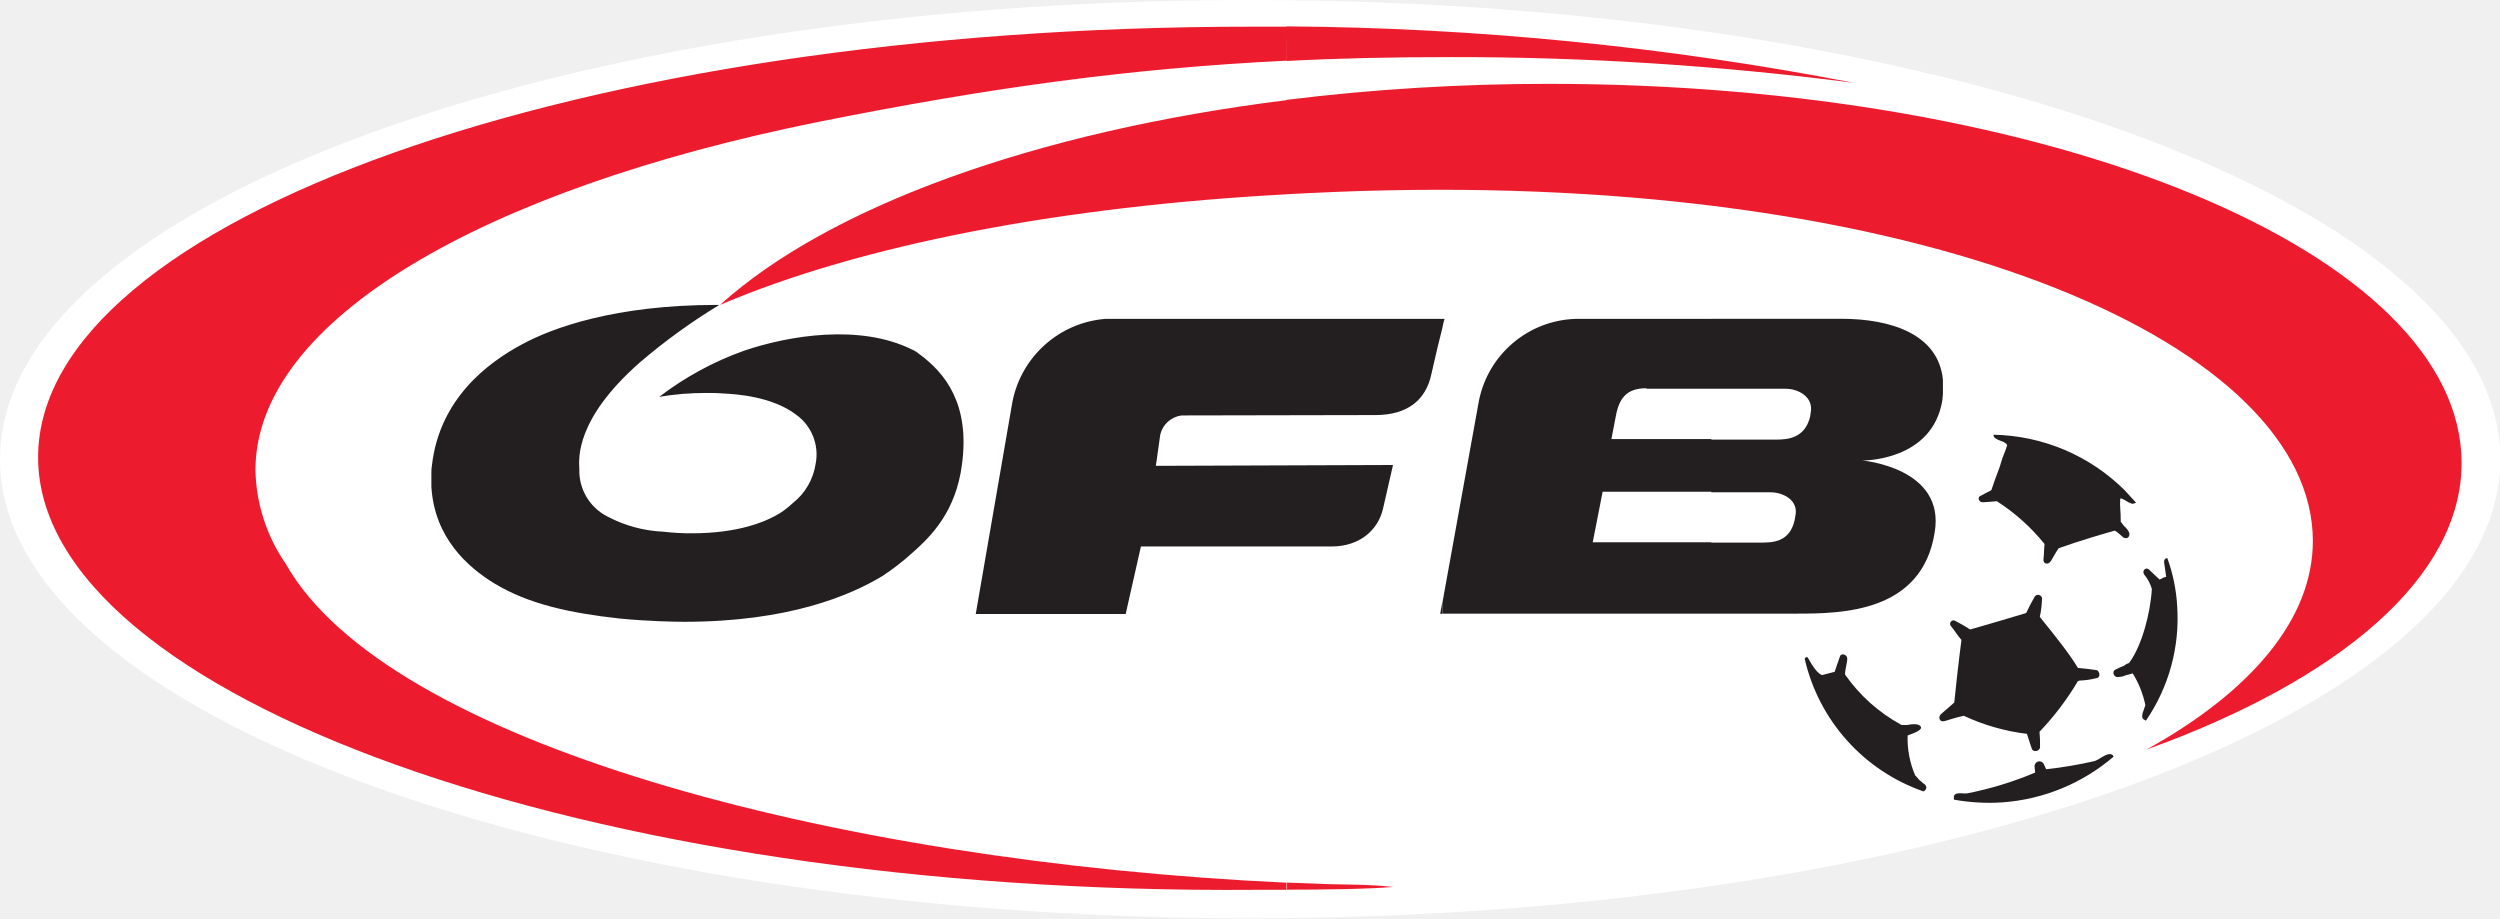
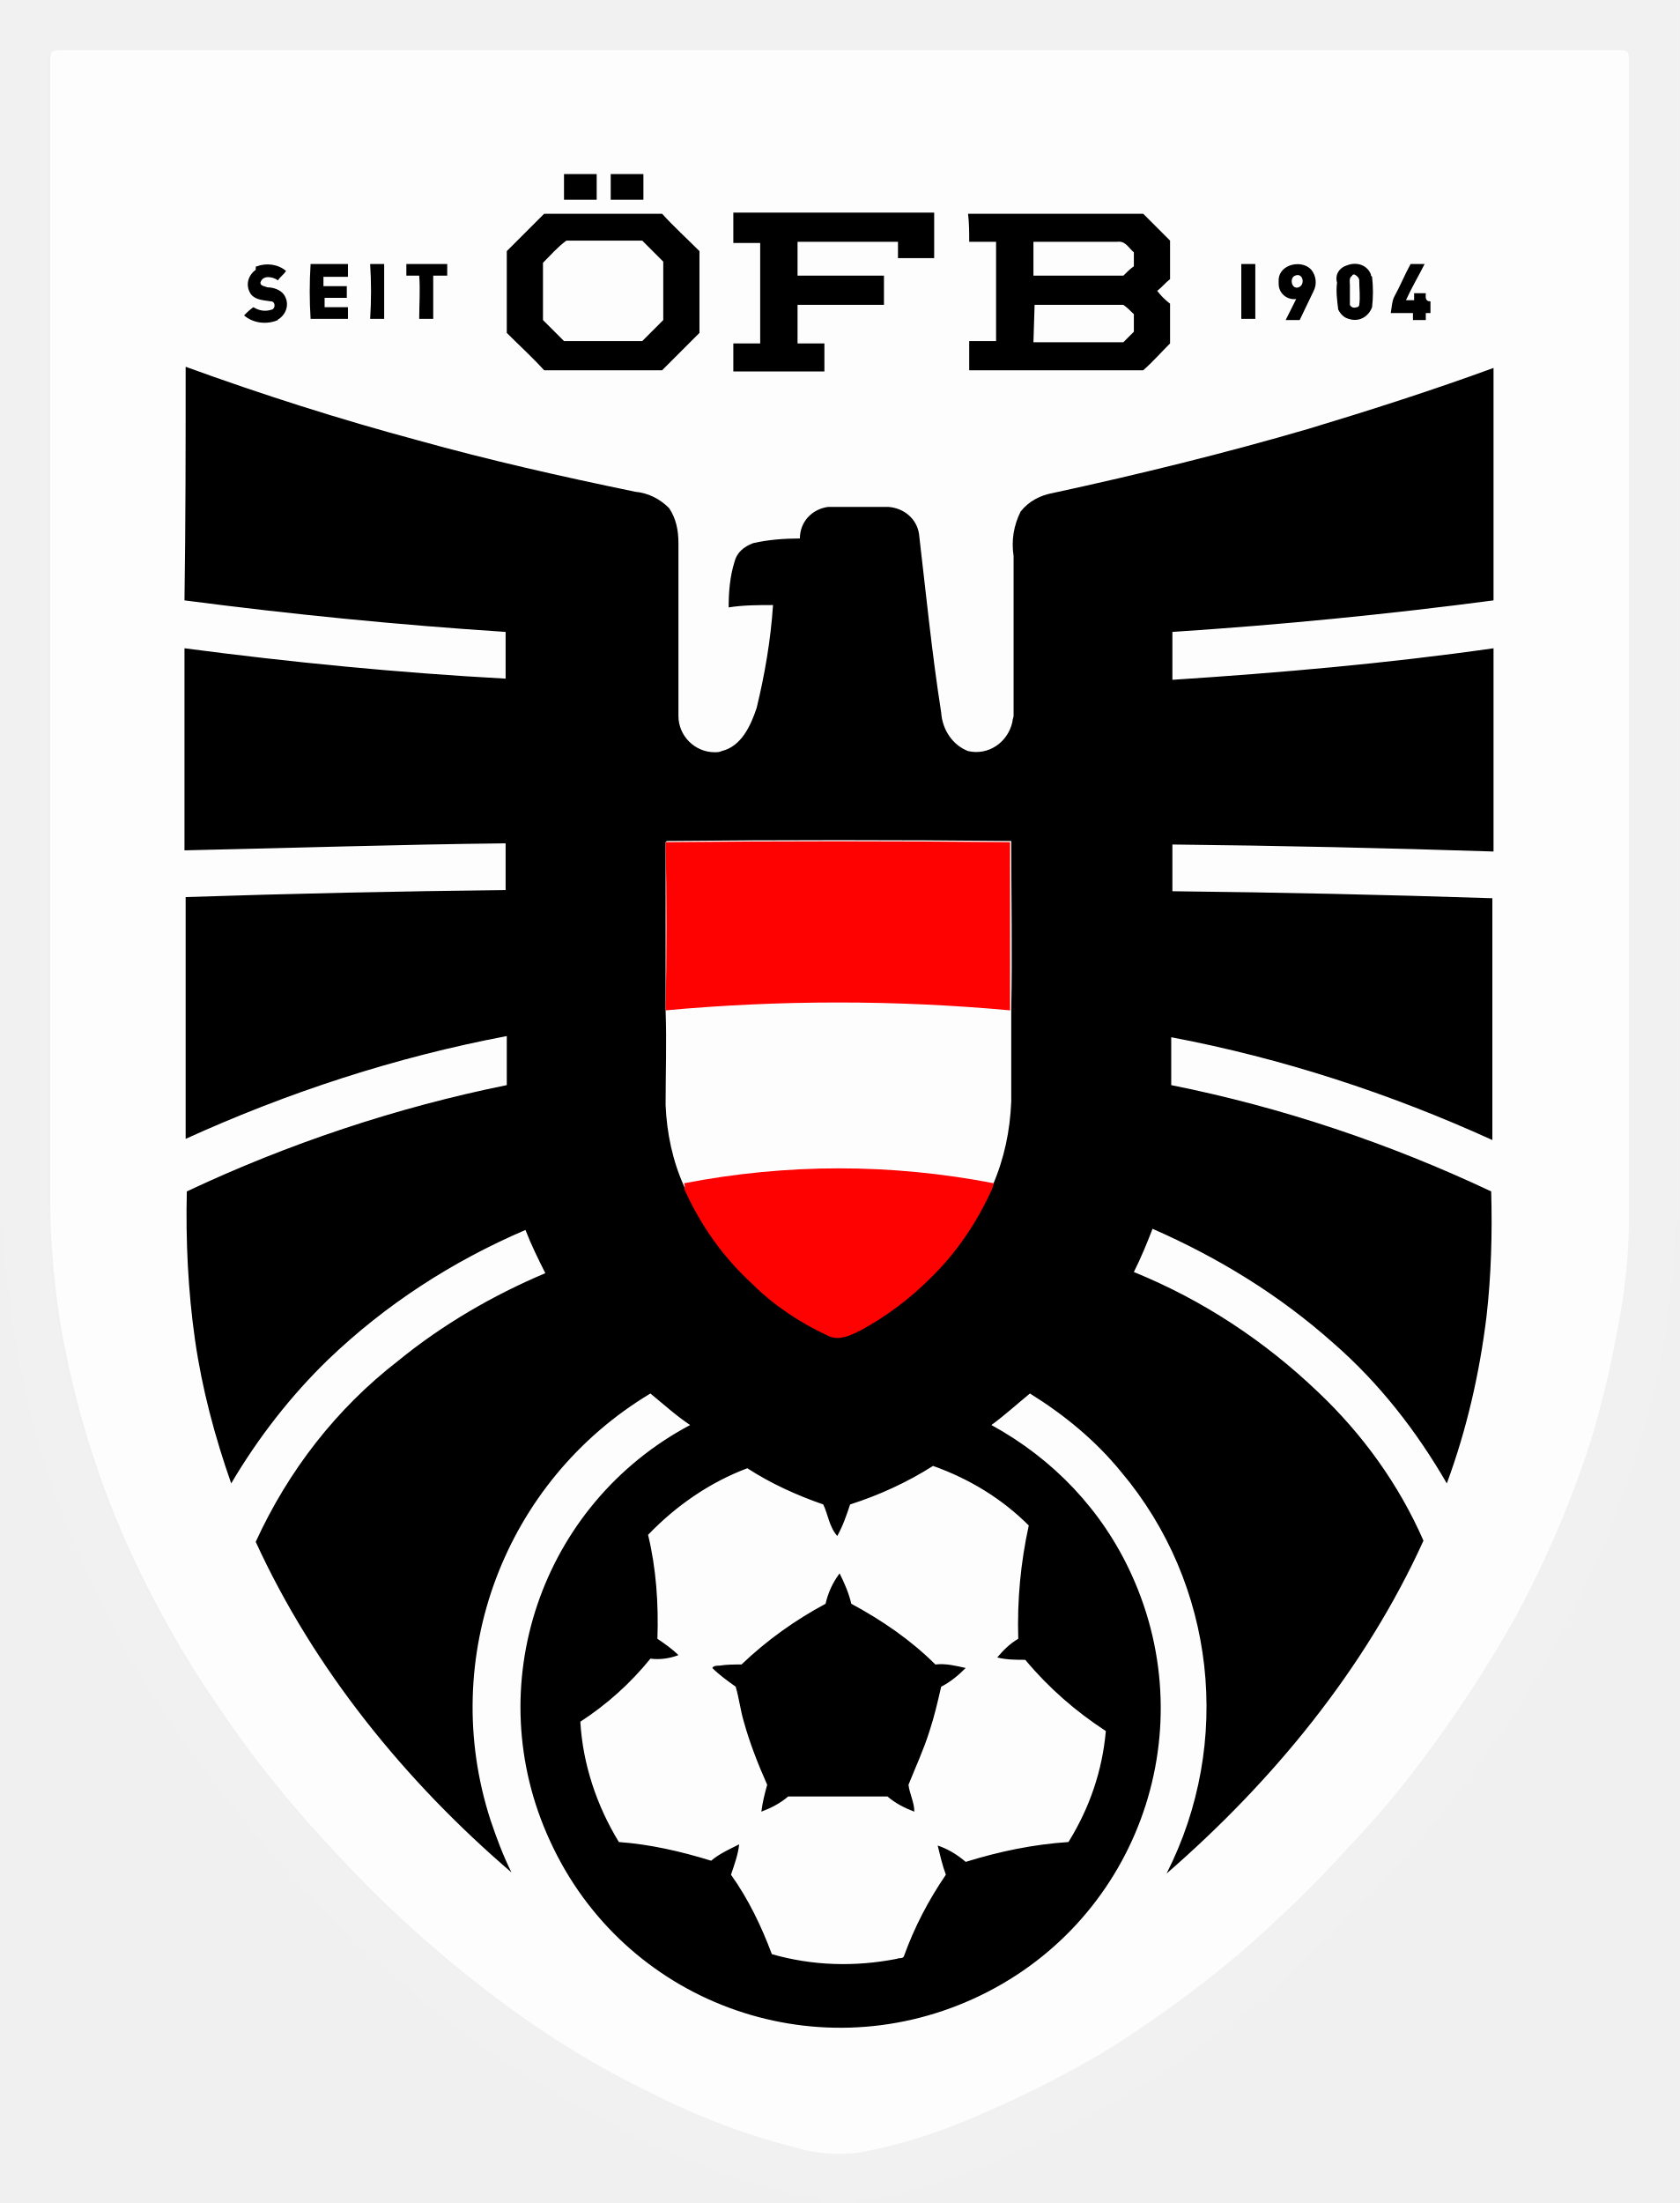
- <svg xmlns="http://www.w3.org/2000/svg" viewBox="0 0 327.96 120.46">
-   <defs>
-     <style>.cls-1{fill:#fff;}.cls-1,.cls-2,.cls-3{fill-rule:evenodd;}.cls-2{fill:#ed1b2e;}.cls-3{fill:#231f20;}</style>
-   </defs>
-   <g id="Réteg_2" data-name="Réteg 2">
-     <g id="Layer_1" data-name="Layer 1">
-       <path class="cls-1" d="M0,60.26C0,27,73.44,0,164,0S328,27,328,60.26s-73.44,60.2-163.94,60.2S0,93.53,0,60.26Z" />
-       <path class="cls-2" d="M168.77,13.1A279.42,279.42,0,0,1,203.18,11c66.17,0,119.74,22.24,119.74,49.75,0,15-16,28.44-41.33,37.58,13.75-7.63,21.82-17.13,21.82-27.36,0-25.41-49-47.52-121.47-46-4.46.08-8.85.29-13.17.51V13.1Zm0,103.61v-.93l5.61.21c3.68.07,5.62.07,8.43.36-3.39.29-9.22.36-14,.36ZM168.77,8V3.46a406.69,406.69,0,0,1,74.45,7.41,406.61,406.61,0,0,0-52.78-3.38C182.81,7.49,175.68,7.63,168.77,8ZM94.46,40c14.26-12.89,41.33-22.75,74.31-26.86V25.49C139.61,27.07,113.18,32,94.46,40Zm74.31-36.5h-4.54C76.32,3.46,5,28.8,5,60s71.93,57.45,159.84,56.73h4v-.93C108.72,113,50.69,97.27,37.51,74a22.41,22.41,0,0,1-4-12.32c0-19.58,29.59-36.79,74-45.72,22.32-4.46,40.75-7,61.27-8Z" />
-       <path class="cls-3" d="M278.71,88.63V87.26a2.2,2.2,0,0,1,.58-.28c1.65-2.16,2.81-6.48,3-9.72a5.2,5.2,0,0,0-1-1.88c-.36-.5.22-1.08.65-.64s1,.93,1.37,1.29l.29-.14a1.26,1.26,0,0,1,.57-.22l-.28-1.94c0-.29.14-.51.43-.51a22,22,0,0,1,1.29,6.27,23.73,23.73,0,0,1-4.1,15.05,2.1,2.1,0,0,1-.36-.22c-.36-.36.14-1.3.29-1.8a12.81,12.81,0,0,0-1.66-4.18c-.36.08-.72.22-1.08.29Zm0-18.07V69.05c.43.43.79.93.58,1.29a.42.42,0,0,1-.58.22Zm0-5V64.3c.51.57,1,1.08,1.51,1.65a3.23,3.23,0,0,1-.5.15A4.24,4.24,0,0,1,278.71,65.59Zm-22.39,39.1c-.07-.87,1.15-.51,1.73-.58a45.51,45.51,0,0,0,8.93-2.73l-.08-.8a.64.64,0,0,1,1.23-.28c.07.14.29.64.29.64a53.83,53.83,0,0,0,6.4-1.08l.44-.21c.36-.22,1.29-.87,1.72-.65.15,0,.22.14.29.29a25.18,25.18,0,0,1-14.61,6,26.09,26.09,0,0,1-6.34-.36v-.21ZM278.71,64.3v1.29c-.29-.14-.5-.29-.57-.14-.08,1.08.07,1.37.07,3,.14.22.36.43.5.65v1.51c-.36-.22-.86-.79-1.29-1-1.52.43-4.76,1.37-7.35,2.31-.29.36-1,1.65-1,1.65-.43.65-1.08.36-1-.21s.07-1.37.14-2a26.24,26.24,0,0,0-6.26-5.61c-.58.07-1.8.14-1.88.14-.5,0-.72-.72-.21-.86.14-.08.93-.51,1.37-.72.72-2.16,1.08-2.88,1.29-3.68s.51-1.29.79-2.23c-.28-.65-1.8-.57-1.8-1.37a25.07,25.07,0,0,1,17.21,7.28Zm0,23v1.37a3.7,3.7,0,0,1-.86.15c-.58.07-.87-.8-.29-1a9.25,9.25,0,0,1,1.15-.51ZM255,94.61c-.57.14-.79-.58-.36-.94l1.73-1.51c.22-2.16.51-4.9.94-8.21-.51-.57-.87-1.22-1.37-1.8a.46.46,0,0,1,.65-.65,21.39,21.39,0,0,1,1.87,1.08c2.74-.79,4.46-1.29,7.34-2.16.29-.64.72-1.44,1.08-2.08s1.08-.15,1,.21a12.9,12.9,0,0,1-.29,2.38c2.16,2.66,4,5,5,6.69.8.08,1.59.15,2.45.29.29,0,.72,1-.14,1.08a10,10,0,0,1-2.09.29l-.22.07A36.9,36.9,0,0,1,267.55,96a17.4,17.4,0,0,1,.07,2c0,.58-.93.72-1.08.22s-.5-1.44-.64-1.95a27.43,27.43,0,0,1-8.28-2.37c-1,.21-1.59.43-2.6.72Zm-17.85-8.35c.72,1.29,1.29,2.08,1.87,2.3l1.66-.43c.28-.79.57-1.73.72-2.09s.93-.22.93.36-.29,1.37-.29,2.09a21.65,21.65,0,0,0,7.42,6.62h.72c.36-.07,1.51-.29,1.8.22s-1.37,1-1.73,1.15a12.2,12.2,0,0,0,1,5.26c.29.21.5.64.72.72l.29.28c.5.22.65.8.07,1.08A24.14,24.14,0,0,1,236.74,86.4C236.88,86.18,237.1,86.18,237.17,86.26Z" />
-       <path class="cls-3" d="M224.5,51h9.79c1.51,0,3.67,1,3.24,3.16l-.07.51c-.72,2.88-3,3-4.54,3H224.5v6.91h7.77c1.59,0,3.75,1,3.24,3.17l-.07.43c-.65,3-2.95,3-4.54,3h-6.4V80.5h11.16c6,0,16.48-.15,18.14-10.66,1.44-8.5-9.5-9.43-9.5-9.43s9.21.14,10.51-7.92c0-.29.07-.51.07-.79V49.82c-.58-6-6.84-8-13.32-8H224.5ZM216,51h8.5V41.83H206.71A13.37,13.37,0,0,0,194,52.63l-4.75,26.28V80.5H224.5V71.14H208.94l1.3-6.63H224.5V57.6H211.39l.58-3c.43-2.38,1.44-3.67,4-3.67Zm-26.78-8V41.83h.28A10.69,10.69,0,0,0,189.22,43Zm0-1.15V43c-.36,1.37-.94,3.82-1.44,6.05-.72,3.46-3.17,5.4-7.35,5.4L155,54.5A3.3,3.3,0,0,0,152.21,57l-.58,4.11L182.74,61s-.65,2.81-1.3,5.69-3.1,5-6.77,5h-25l-2,8.86H128l4.82-27.87A13.54,13.54,0,0,1,145,41.83h44.21Zm0,37.08-.29,1.59h.29V78.91Zm-132.63-15V62.14a5.6,5.6,0,0,1,.07-1.08c1-8.72,7.28-13.47,11.88-15.92C72.5,43,80.71,40,94,40h.36a79.14,79.14,0,0,0-10.44,7.56c-8.42,7.42-8,12.53-7.92,14a6.72,6.72,0,0,0,3.67,6.19,17.23,17.23,0,0,0,7.35,2,29.82,29.82,0,0,0,3.74.21c6.12,0,9.72-1.51,11.59-2.66A13.23,13.23,0,0,0,104,66,8.09,8.09,0,0,0,107,60.84a6.4,6.4,0,0,0-2.52-6.41c-3.17-2.45-8-2.73-9.57-2.81-.8-.07-1.59-.07-2.31-.07a35.94,35.94,0,0,0-6.12.51A40.92,40.92,0,0,1,97.63,46c5.91-2,15.19-3.53,22-.15a3.43,3.43,0,0,1,.94.58c3.46,2.52,6.7,6.62,5.62,14.54-.8,6.12-4,9.36-6.56,11.6a31.67,31.67,0,0,1-3.88,3c-4.18,2.52-12.24,6-26,6-1.36,0-4.75-.07-8.49-.43-6.48-.72-11.88-1.87-16.42-4.61C61.34,74.38,57,70.56,56.59,63.86Z" />
-     </g>
+ <svg xmlns="http://www.w3.org/2000/svg" width="200" height="262.31" clip-rule="evenodd" fill-rule="evenodd" stroke-linejoin="round" stroke-miterlimit="2" version="1.1" viewBox="0 0 200 262.31">
+   <g transform="matrix(1.3908 0 0 1.3908 -100.14 -11.961)" fill-rule="nonzero">
+     <path d="m105.8 8.8-0.2-0.2c0.2 0 0.2 0 0.2 0.2z" fill="#fefefe" />
+     <path d="m145.3 197.2h-3c0-0.2-0.2-0.3-0.4-0.4-1.5-0.2-3-0.5-4.4-1-3.8-1.1-7.4-2.5-10.9-4.2-4.5-2.2-8.9-4.8-13.1-7.7-3.5-2.4-6.7-5.1-9.8-8-1.8-1.7-3.5-3.4-5.2-5.1-2.2-2.3-4.3-4.7-6.3-7.2-2.2-2.8-4.3-5.6-6.3-8.6-1.8-2.8-3.5-5.7-5-8.8-2.6-5.1-4.6-10.4-6.1-15.9-0.7-2.6-1.2-5.1-1.6-7.8-0.5-2.8-0.8-5.7-0.9-8.6 0-0.2 0-0.5-0.3-0.5v-104.8h143.6l0.2 0.2v104.4c-0.3 0-0.4 0.2-0.3 0.5 0 2.1-0.2 4.1-0.5 6.2-0.3 2.7-0.7 5.4-1.4 8-0.8 3.1-1.7 6.2-2.8 9.2-1.2 3.3-2.6 6.5-4.2 9.7-2 3.9-4.2 7.6-6.7 11.1-3.1 4.4-6.5 8.6-10.2 12.6-2.1 2.1-4.2 4.2-6.4 6.3s-4.2 3.8-6.5 5.5c-2.7 2.1-5.6 4-8.6 5.8-3.8 2.3-7.8 4.2-11.9 5.9-3.1 1.3-6.4 2.3-9.7 2.9-0.4 0-1.1-0.3-1.3 0.3zm-1.5-184.3h-66.5c-1.2 0-1.2 0-1.2 1.2v95.7c0 1.7 0 3.3 0.1 5 0.2 3.3 0.6 6.6 1.3 9.9 1.3 6.4 3.4 12.5 6.2 18.3 1.9 4 4.2 7.8 6.6 11.4 3.2 4.7 6.7 9.1 10.6 13.2 3.8 4.1 8 7.9 12.4 11.3s9.1 6.3 14.1 8.7c4 2 8.3 3.6 12.7 4.8 1.7 0.5 3.5 0.6 5.2 0.4 2.8-0.5 5.5-1.3 8.1-2.3 4-1.5 7.8-3.4 11.5-5.5 2-1.1 3.9-2.4 5.8-3.7 3.8-2.6 7.3-5.5 10.6-8.6 2.2-2 4.3-4.2 6.3-6.4 2.1-2.2 4.1-4.6 5.9-7 3-3.9 5.7-8 8.1-12.3 2.7-4.9 4.9-10.1 6.5-15.5 0.8-2.8 1.5-5.6 2-8.4 0.7-3.4 1-6.8 1.1-10.2v-98.7c0-1.2 0-1.2-1.2-1.2z" fill="#f1f1f1" />
+     <path d="m77.5 12.9h132.8c1.2 0 1.2 0 1.2 1.2v98.7c0 3.4-0.4 6.8-1.1 10.2-0.5 2.8-1.2 5.6-2 8.4-1.7 5.4-3.9 10.6-6.6 15.6-2.4 4.3-5.1 8.4-8.1 12.4-1.8 2.4-3.8 4.8-5.9 7-2 2.2-4.1 4.4-6.3 6.4-3.3 3.2-6.9 6-10.6 8.6-1.9 1.3-3.8 2.6-5.8 3.7-3.7 2.1-7.5 3.9-11.5 5.5-2.6 1-5.3 1.8-8.1 2.3-1.7 0.2-3.5 0.1-5.2-0.4-4.4-1.1-8.6-2.7-12.7-4.8-5-2.4-9.7-5.4-14.1-8.8s-8.6-7.2-12.4-11.3c-3.9-4.1-7.5-8.5-10.6-13.2-2.5-3.6-4.7-7.5-6.6-11.4-2.8-5.8-4.9-12-6.2-18.3-0.7-3.3-1.1-6.6-1.3-9.9-0.1-1.7-0.1-3.3-0.1-5v-95.7c0-1.2 0-1.2 1.2-1.2z" fill="#fdfdfd" />
+     <path d="m120.3 23.5h2.8v2.2h-2.8zm4 0h2.8v2.2h-2.8zm-8.9 6.6 3.2-3.2h10.1c1 1.1 2.1 2.1 3.2 3.2v7l-3.2 3.2h-10.1c-1-1.1-2.1-2.1-3.2-3.2zm3.1 1v4.9l1.8 1.8h6.7l1.8-1.8v-5l-1.8-1.8h-6.5c-0.8 0.6-1.3 1.2-2 1.9m16.3-4.3h17.2v3.9h-3.1v-1.4h-8.6v2.9h7.4v2.5h-7.4v3.3h2.3v2.4h-7.8v-2.4h2.3v-8.6h-2.3zm20.1 0.1h15l2.3 2.3v3.3c-0.4 0.3-0.7 0.7-1.1 1 0.3 0.4 0.7 0.8 1.1 1.1v3.4c-0.8 0.8-1.5 1.6-2.3 2.3h-14.9v-2.5h2.3v-8.5h-2.3c0-0.8 0-1.6-0.1-2.4m5.6 5.3h7.7c0.3-0.3 0.6-0.6 0.9-0.8v-1.2c-0.4-0.3-0.7-1-1.4-0.9h-7.2zm0 5.7h7.7l0.9-0.9v-1.5c-0.3-0.3-0.6-0.6-0.9-0.8h-7.6zm-66.5-6.5c0.8-0.3 1.8-0.2 2.5 0.4-0.2 0.3-0.5 0.5-0.7 0.8-0.4-0.3-1.3-0.5-1.5 0.2 0 0.3 0.4 0.3 0.6 0.4 0.5 0 1.1 0.2 1.4 0.6 0.5 0.7 0.3 1.6-0.4 2.1 0 0-0.1 0-0.1 0.1-0.9 0.4-2.1 0.3-2.9-0.4 0.2-0.2 0.5-0.5 0.8-0.7 0.5 0.3 1 0.4 1.6 0.2 0.3-0.1 0.3-0.7-0.1-0.7-0.6-0.1-1.3-0.1-1.7-0.6-0.5-0.7-0.3-1.6 0.4-2.1 0-0.3 0-0.3 0.1-0.3m4.6-0.2h3.2v1.1h-2.1v0.8h2v1h-1.9v0.8h2v1h-3.2c-0.1-1.6-0.1-3.1 0-4.7m5.1 0h1.2v4.7h-1.2c0.1-1.6 0.1-3.1 0-4.7m3.1 0h3.5v1h-1.2v3.7h-1.2c0-1.2 0.1-2.5 0-3.7h-1.1zm71.5 0h1.2v4.7h-1.2zm3.2 1.3c0.1-1.3 2-1.7 2.8-0.8 0.4 0.5 0.5 1.2 0.2 1.8-0.4 0.8-0.8 1.7-1.2 2.5h-1.2l0.9-1.8c-0.8 0.1-1.5-0.5-1.5-1.3zm1.4-0.3c-0.5 0.2-0.3 1.2 0.3 1s0.4-1.3-0.3-1m4.5-0.9c0.8-0.3 1.7 0 2 0.8 0 0.1 0 0.1 0.1 0.2 0.1 0.9 0.1 1.7 0 2.6-0.3 0.8-1.1 1.3-2 1-0.4-0.1-0.7-0.4-0.9-0.8-0.1-0.8-0.2-1.6-0.1-2.3-0.2-0.7 0.2-1.3 0.9-1.5m0.4 0.9c-0.3 0.2-0.2 0.5-0.2 0.8v1.7c0.1 0.2 0.3 0.3 0.6 0.2 0.1 0 0.2-0.1 0.2-0.2 0.1-0.7 0-1.4 0-2.1 0-0.2-0.2-0.4-0.4-0.5-0.1 0-0.2 0-0.2 0.1m3.6 1.8c0.5-0.9 0.9-1.9 1.4-2.8h1.2c-0.5 1-1.1 2-1.6 3.1h0.7v-0.6h1c0 0.3-0.1 0.7 0.4 0.7v1h-0.4v0.6h-1.1v-0.6h-1.9c0.1-0.6 0.1-1 0.3-1.4m-103.5 6c6.6 2.4 13.2 4.5 19.9 6.3 6.1 1.7 12.3 3.1 18.6 4.4 1.1 0.1 2.1 0.6 2.9 1.4 0.6 0.9 0.8 1.9 0.8 3v14.8c0 1.7 1.4 3.1 3.1 3.1 0.2 0 0.4 0 0.6-0.1 1.7-0.4 2.5-2.2 3-3.7 0.7-2.9 1.2-5.8 1.4-8.8-1.3 0-2.5 0-3.8 0.2 0-1.3 0.1-2.6 0.5-3.9 0.2-0.8 0.8-1.3 1.6-1.6 1.3-0.3 2.7-0.4 4-0.4 0-1.4 1-2.5 2.4-2.7h5.2c1.3 0.1 2.4 1 2.6 2.3 0.6 5.1 1.1 10.2 1.9 15.3 0.1 1.5 1 2.8 2.3 3.3 1.7 0.4 3.4-0.7 3.8-2.5 0-0.2 0.1-0.4 0.1-0.5v-13.7c-0.2-1.3 0-2.6 0.6-3.8 0.7-0.9 1.7-1.4 2.8-1.6 7.4-1.6 14.7-3.4 21.9-5.5 5.3-1.6 10.6-3.3 15.8-5.2v19.9c-9.1 1.2-18.3 2.1-27.5 2.7v4.1c9.2-0.6 18.4-1.4 27.5-2.7v17.4c-9.2-0.3-18.3-0.5-27.5-0.6v4c9.1 0.1 18.3 0.3 27.4 0.6v20.7c-8.8-4-18-7-27.5-8.8v4.1c9.5 1.9 18.7 5 27.4 9.1 0.1 3.6 0 7.2-0.4 10.7-0.6 4.9-1.7 9.7-3.4 14.3-2.6-4.5-5.8-8.6-9.7-12-4.6-4.1-9.8-7.3-15.5-9.8-0.5 1.3-1 2.5-1.6 3.7 5.9 2.4 11.2 5.9 15.8 10.3 3.8 3.6 6.9 7.9 9 12.7-5 11-12.9 20.6-22 28.5 5.7-11.2 4.2-24.8-3.9-34.4-2.2-2.7-4.9-4.9-7.8-6.7-1.1 0.9-2.2 1.9-3.3 2.7 5.3 2.9 9.5 7.3 12 12.8 6.3 13.8 0.3 30-13.5 36.3s-30 0.3-36.3-13.5c-6.1-13.2-0.8-28.8 12-35.6-1.2-0.8-2.3-1.8-3.4-2.7-12.5 7.5-18.2 22.6-13.7 36.5 0.5 1.5 1.1 3.1 1.8 4.5-9.1-7.8-16.9-17.4-21.9-28.3 2.8-6.1 6.9-11.4 12.2-15.5 3.8-3.1 8.1-5.6 12.6-7.5-0.6-1.2-1.2-2.4-1.7-3.7-6.3 2.7-12 6.4-16.9 11.1-3.2 3.1-6 6.7-8.3 10.6-1.4-4-2.5-8.1-3.1-12.3s-0.8-8.5-0.7-12.7c8.7-4.1 18-7.2 27.4-9.1v-4.2c-9.5 1.8-18.7 4.8-27.5 8.8v-20.7c9.1-0.3 18.3-0.5 27.4-0.6v-4c-9.2 0.1-18.3 0.4-27.5 0.6v-17.3c9.1 1.2 18.3 2.1 27.5 2.6v-4c-9.2-0.6-18.3-1.5-27.5-2.7 0.1-6.7 0.1-13.3 0.1-20m41.1 40.7v14.4c0.1 2.7 0 5.4 0 8.1 0.1 2.4 0.6 4.8 1.6 7 1.3 3.1 3.3 5.8 5.8 8.1 1.9 1.9 4.1 3.4 6.6 4.5 0.9 0.4 1.9-0.1 2.7-0.5 2.1-1.2 4.1-2.7 5.9-4.4 2.3-2.2 4.1-4.8 5.4-7.8 1-2.3 1.5-4.7 1.6-7.2v-7.9c0.1-4.8 0-9.6 0-14.4-9.8-0.1-19.7-0.1-29.5 0m15.7 56.8c-0.3 0.9-0.6 1.8-1.1 2.7-0.7-0.8-0.8-1.9-1.2-2.7-2.3-0.8-4.5-1.8-6.5-3.1-3.2 1.2-6.1 3.2-8.5 5.7 0.7 2.9 0.9 5.9 0.8 8.9 0.6 0.4 1.3 0.9 1.8 1.4-0.8 0.3-1.6 0.4-2.4 0.3-1.7 2.1-3.7 3.9-6 5.4 0.2 3.6 1.4 7.2 3.3 10.3 2.7 0.2 5.3 0.8 7.9 1.6 0.7-0.6 1.6-1 2.4-1.4-0.1 0.9-0.4 1.7-0.7 2.6 1.5 2.1 2.6 4.4 3.5 6.8 3.5 1 7.1 1.1 10.7 0.4 0.2-0.1 0.5 0 0.6-0.2 0.9-2.5 2.1-4.8 3.6-7-0.3-0.8-0.5-1.7-0.7-2.5 0.9 0.3 1.7 0.8 2.4 1.4 2.9-0.9 5.8-1.5 8.8-1.7 1.8-2.9 2.9-6.1 3.2-9.5-2.6-1.7-4.9-3.7-6.9-6.1-0.8 0-1.6 0-2.4-0.2 0.5-0.6 1.1-1.2 1.8-1.6-0.1-3.3 0.2-6.5 0.9-9.7-2.3-2.3-5.1-4-8.2-5.1-2.2 1.4-4.6 2.5-7.1 3.3m-2.1 8.5c0.2-0.9 0.6-1.8 1.2-2.6 0.4 0.8 0.8 1.7 1 2.6 2.6 1.4 5.1 3.1 7.2 5.2 0.9-0.1 1.7 0.1 2.6 0.3-0.6 0.6-1.3 1.2-2.1 1.6-0.3 1.3-0.6 2.6-1 3.8-0.5 1.6-1.2 3.1-1.8 4.6 0.1 0.8 0.5 1.5 0.5 2.3-0.8-0.3-1.6-0.7-2.3-1.3h-8.5c-0.7 0.6-1.5 1-2.3 1.3 0.1-0.8 0.3-1.6 0.5-2.3-0.8-1.8-1.5-3.6-2-5.4-0.3-1-0.4-2-0.7-3-0.7-0.5-1.4-1-2-1.6 0.1-0.2 0.4-0.2 0.6-0.2 0.6-0.1 1.3-0.1 1.9-0.1 2.2-2.1 4.6-3.8 7.2-5.2z" />
+     <path d="m129 80.7c9.8-0.1 19.7-0.1 29.5 0v14.4c-9.8-0.9-19.7-0.9-29.5 0 0.1-4.8 0.1-9.6 0-14.4m1.6 29.2c8.8-1.7 17.7-1.7 26.5 0 0 0.1-0.1 0.3-0.1 0.4-1.3 2.9-3.1 5.6-5.4 7.8-1.7 1.7-3.7 3.2-5.9 4.4-0.8 0.4-1.8 0.9-2.7 0.5-2.4-1.1-4.7-2.6-6.6-4.5-2.5-2.3-4.4-5-5.8-8.1 0.1-0.2 0-0.4 0-0.5z" fill="#fe0101" />
  </g>
</svg>
